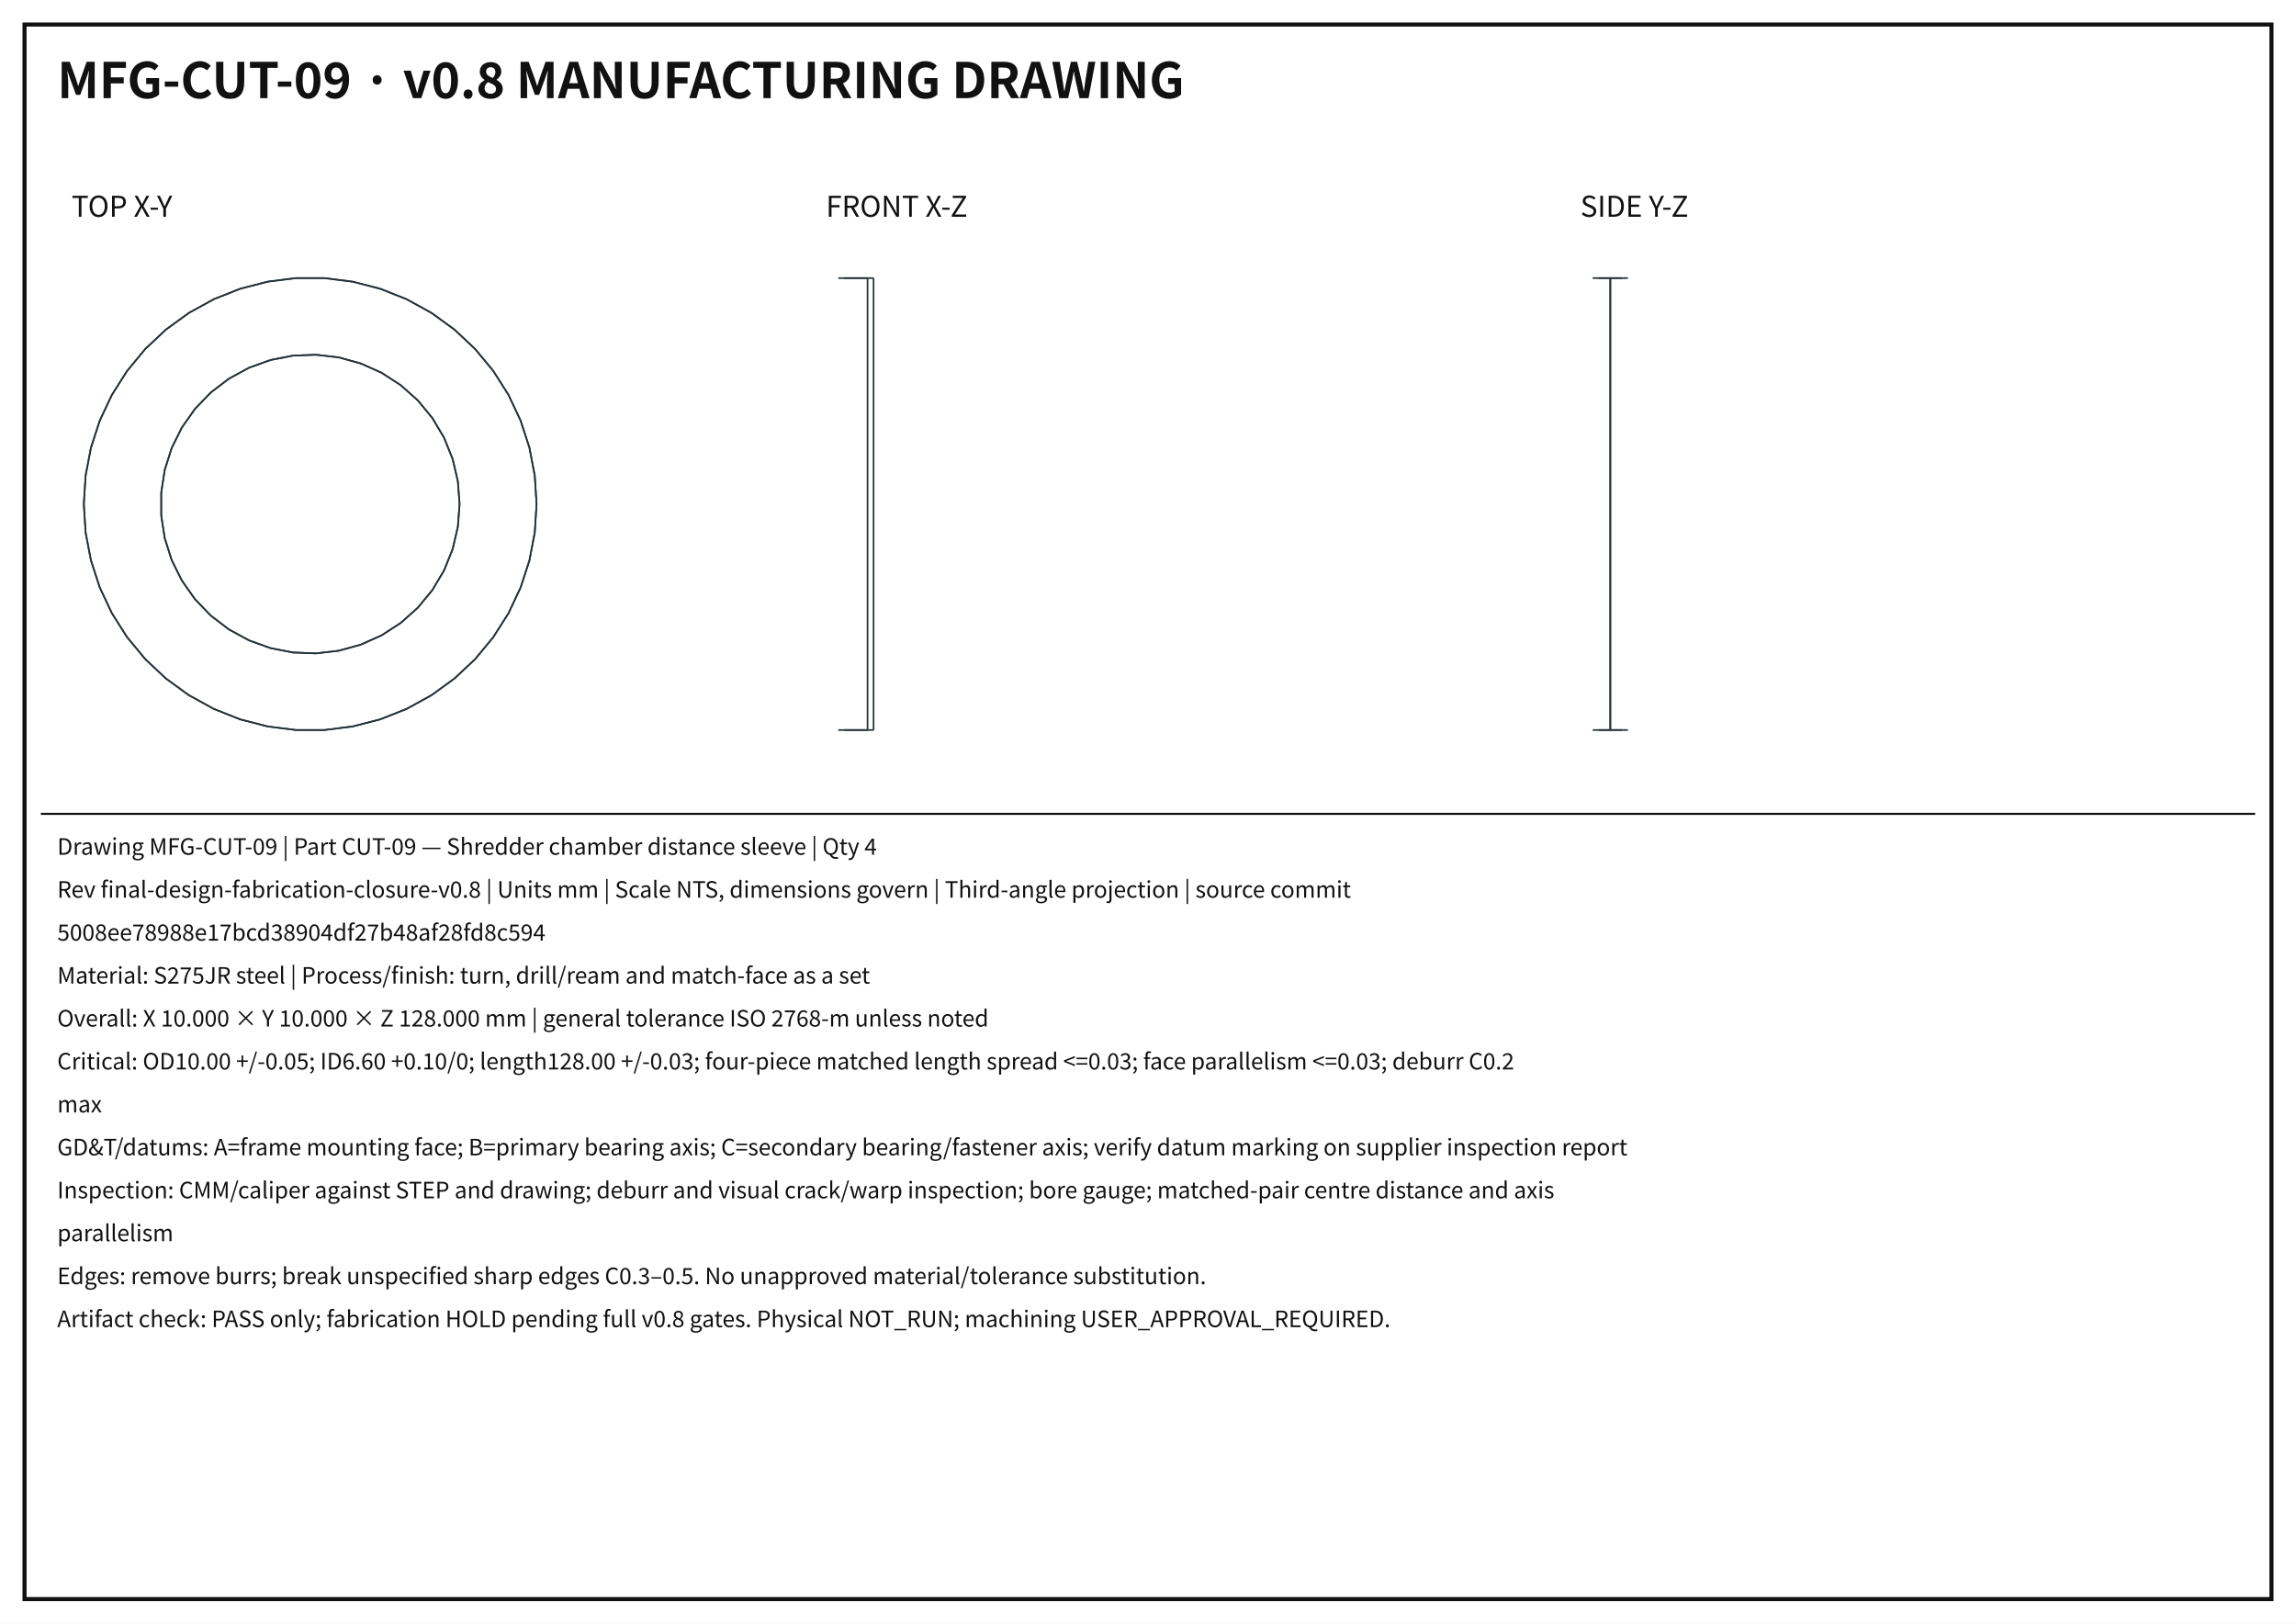
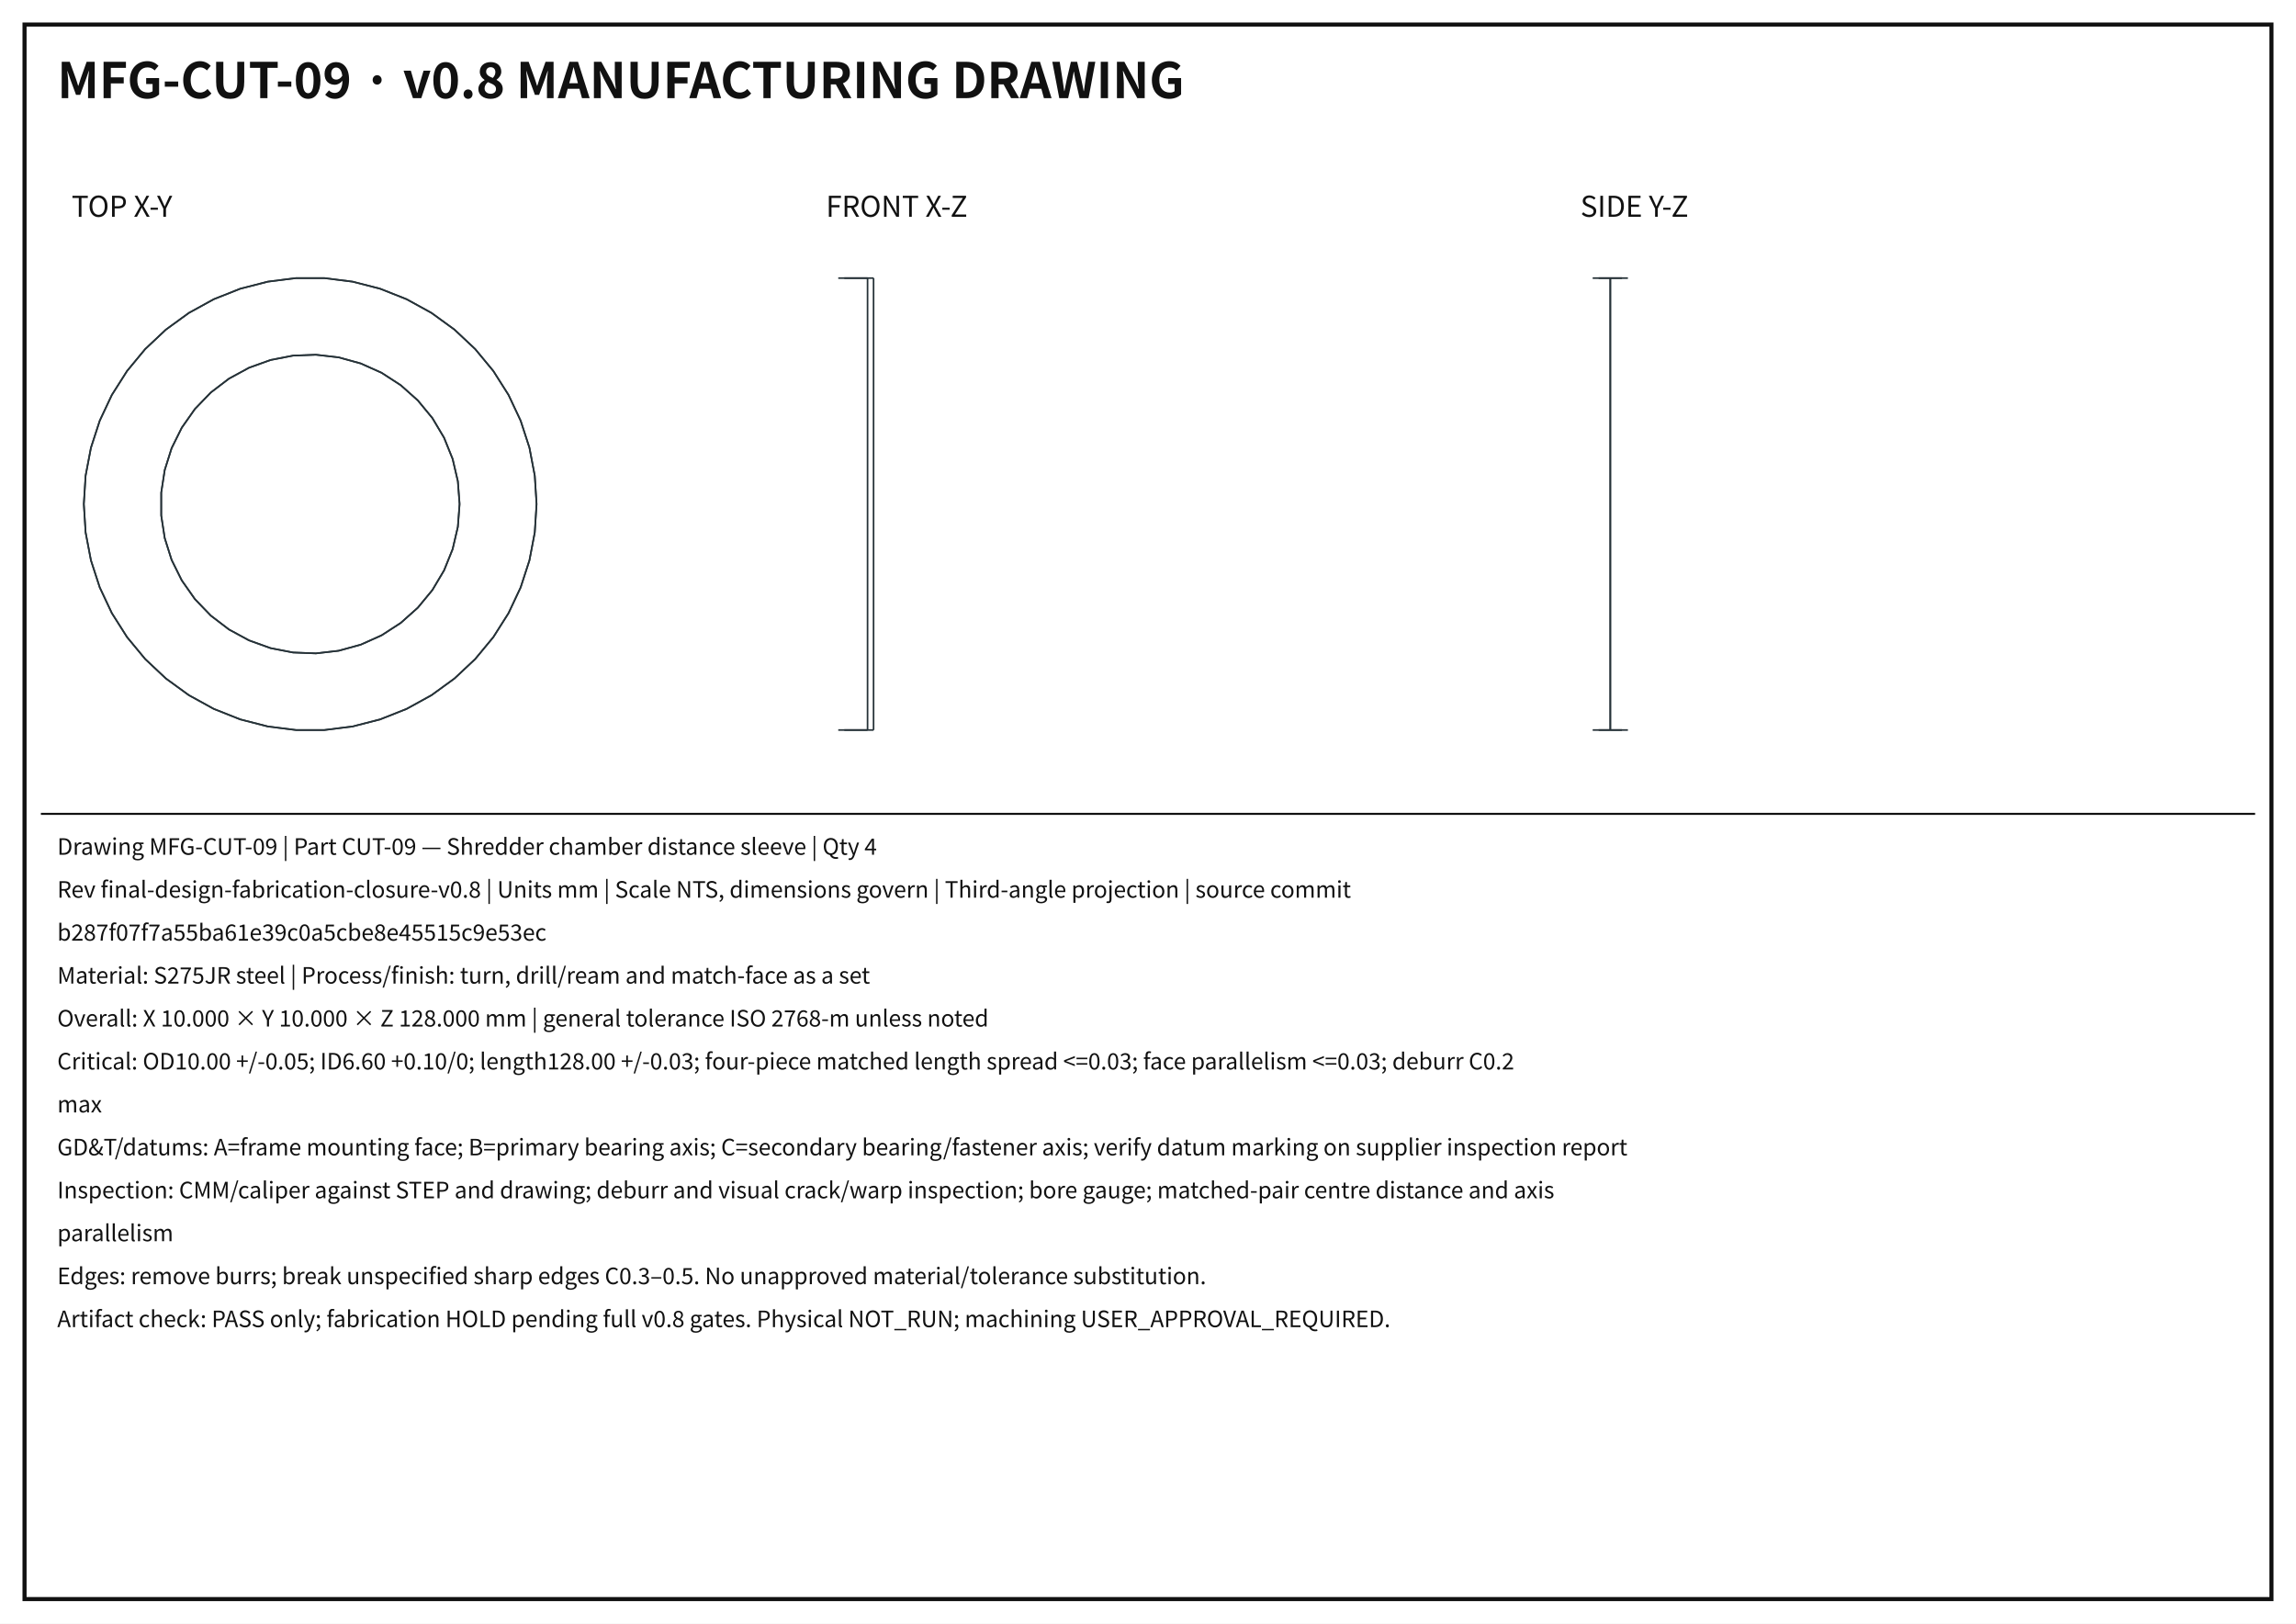
<svg xmlns="http://www.w3.org/2000/svg" width="1123" height="794" viewBox="0 0 1123 794">
  <rect width="1123" height="794" fill="white" />
  <rect x="12" y="12" width="1099" height="770" fill="none" stroke="#111" stroke-width="2" />
  <g font-family="Noto Sans CJK KR,sans-serif" fill="#111">
    <text x="28" y="48" font-size="24" font-weight="bold">MFG-CUT-09 · v0.8 MANUFACTURING DRAWING</text>
    <text x="35" y="106" font-size="14">TOP X-Y</text>
    <polyline points="262.44,246.50 261.56,232.62 258.96,218.97 254.66,205.74 248.74,193.16 241.29,181.42 232.43,170.71 222.29,161.19 211.04,153.02 198.86,146.32 185.93,141.20 172.47,137.74 158.67,136.00 144.77,136.00 130.97,137.74 117.50,141.20 104.58,146.32 92.39,153.02 81.14,161.19 71.01,170.71 62.15,181.42 54.70,193.16 48.78,205.74 44.48,218.97 41.87,232.62 41.00,246.50 41.87,260.38 44.48,274.03 48.78,287.26 54.70,299.84 62.15,311.58 71.01,322.29 81.14,331.81 92.39,339.98 104.58,346.68 117.50,351.80 130.97,355.26 144.77,357.00 158.67,357.00 172.47,355.26 185.93,351.80 198.86,346.68 211.04,339.98 222.29,331.81 232.43,322.29 241.29,311.58 248.74,299.84 254.66,287.26 258.96,274.03 261.56,260.38 262.44,246.50" fill="none" stroke="#263238" stroke-width="0.8" />
    <polyline points="262.44,246.50 262.44,246.50" fill="none" stroke="#263238" stroke-width="0.8" />
    <polyline points="262.44,246.50 261.56,232.62 258.96,218.97 254.66,205.74 248.74,193.16 241.29,181.42 232.43,170.71 222.29,161.19 211.04,153.02 198.86,146.32 185.93,141.20 172.47,137.74 158.67,136.00 144.77,136.00 130.97,137.74 117.50,141.20 104.58,146.32 92.39,153.02 81.14,161.19 71.01,170.71 62.15,181.42 54.70,193.16 48.78,205.74 44.48,218.97 41.87,232.62 41.00,246.50 41.87,260.38 44.48,274.03 48.78,287.26 54.70,299.84 62.15,311.58 71.01,322.29 81.14,331.81 92.39,339.98 104.58,346.68 117.50,351.80 130.97,355.26 144.77,357.00 158.67,357.00 172.47,355.26 185.93,351.80 198.86,346.68 211.04,339.98 222.29,331.81 232.43,322.29 241.29,311.58 248.74,299.84 254.66,287.26 258.96,274.03 261.56,260.38 262.44,246.50" fill="none" stroke="#263238" stroke-width="0.8" />
    <polyline points="224.79,246.50 223.94,235.35 221.39,224.45 217.21,214.08 211.49,204.46 204.37,195.83 196.02,188.38 186.63,182.30 176.42,177.73 165.63,174.76 154.52,173.48 143.34,173.91 132.36,176.04 121.83,179.82 112.00,185.16 103.10,191.95 95.34,200.01 88.91,209.16 83.94,219.18 80.57,229.85 78.86,240.91 78.86,252.09 80.57,263.15 83.94,273.82 88.91,283.84 95.34,292.99 103.10,301.05 112.00,307.84 121.83,313.18 132.36,316.96 143.34,319.09 154.52,319.52 165.63,318.24 176.42,315.27 186.63,310.70 196.02,304.62 204.37,297.17 211.49,288.54 217.21,278.92 221.39,268.55 223.94,257.65 224.79,246.50" fill="none" stroke="#263238" stroke-width="0.8" />
    <polyline points="224.79,246.50 223.94,235.35 221.39,224.45 217.21,214.08 211.49,204.46 204.37,195.83 196.02,188.38 186.63,182.30 176.42,177.73 165.63,174.76 154.52,173.48 143.34,173.91 132.36,176.04 121.83,179.82 112.00,185.16 103.10,191.95 95.34,200.01 88.91,209.16 83.94,219.18 80.57,229.85 78.86,240.91 78.86,252.09 80.57,263.15 83.94,273.82 88.91,283.84 95.34,292.99 103.10,301.05 112.00,307.84 121.83,313.18 132.36,316.96 143.34,319.09 154.52,319.52 165.63,318.24 176.42,315.27 186.63,310.70 196.02,304.62 204.37,297.17 211.49,288.54 217.21,278.92 221.39,268.55 223.94,257.65 224.79,246.50" fill="none" stroke="#263238" stroke-width="0.8" />
    <polyline points="224.79,246.50 224.79,246.50" fill="none" stroke="#263238" stroke-width="0.8" />
    <text x="404" y="106" font-size="14">FRONT X-Z</text>
    <polyline points="427.27,136.00 427.20,136.00 426.99,136.00 426.66,136.00 426.20,136.00 425.62,136.00 424.93,136.00 424.14,136.00 423.26,136.00 422.31,136.00 421.30,136.00 420.25,136.00 419.17,136.00 418.09,136.00 417.02,136.00 415.97,136.00 414.96,136.00 414.01,136.00 413.13,136.00 412.34,136.00 411.65,136.00 411.07,136.00 410.61,136.00 410.27,136.00 410.07,136.00 410.00,136.00 410.07,136.00 410.27,136.00 410.61,136.00 411.07,136.00 411.65,136.00 412.34,136.00 413.13,136.00 414.01,136.00 414.96,136.00 415.97,136.00 417.02,136.00 418.09,136.00 419.17,136.00 420.25,136.00 421.30,136.00 422.31,136.00 423.26,136.00 424.14,136.00 424.93,136.00 425.62,136.00 426.20,136.00 426.66,136.00 426.99,136.00 427.20,136.00 427.27,136.00" fill="none" stroke="#263238" stroke-width="0.8" />
    <polyline points="427.27,357.00 427.27,136.00" fill="none" stroke="#263238" stroke-width="0.8" />
    <polyline points="427.27,357.00 427.20,357.00 426.99,357.00 426.66,357.00 426.20,357.00 425.62,357.00 424.93,357.00 424.14,357.00 423.26,357.00 422.31,357.00 421.30,357.00 420.25,357.00 419.17,357.00 418.09,357.00 417.02,357.00 415.97,357.00 414.96,357.00 414.01,357.00 413.13,357.00 412.34,357.00 411.65,357.00 411.07,357.00 410.61,357.00 410.27,357.00 410.07,357.00 410.00,357.00 410.07,357.00 410.27,357.00 410.61,357.00 411.07,357.00 411.65,357.00 412.34,357.00 413.13,357.00 414.01,357.00 414.96,357.00 415.97,357.00 417.02,357.00 418.09,357.00 419.17,357.00 420.25,357.00 421.30,357.00 422.31,357.00 423.26,357.00 424.14,357.00 424.93,357.00 425.62,357.00 426.20,357.00 426.66,357.00 426.99,357.00 427.20,357.00 427.27,357.00" fill="none" stroke="#263238" stroke-width="0.8" />
    <polyline points="424.33,136.00 424.26,136.00 424.06,136.00 423.74,136.00 423.29,136.00 422.74,136.00 422.09,136.00 421.35,136.00 420.56,136.00 419.72,136.00 418.85,136.00 417.98,136.00 417.12,136.00 416.30,136.00 415.54,136.00 414.84,136.00 414.24,136.00 413.74,136.00 413.35,136.00 413.09,136.00 412.95,136.00 412.95,136.00 413.09,136.00 413.35,136.00 413.74,136.00 414.24,136.00 414.84,136.00 415.54,136.00 416.30,136.00 417.12,136.00 417.98,136.00 418.85,136.00 419.72,136.00 420.56,136.00 421.35,136.00 422.09,136.00 422.74,136.00 423.29,136.00 423.74,136.00 424.06,136.00 424.26,136.00 424.33,136.00" fill="none" stroke="#263238" stroke-width="0.8" />
    <polyline points="424.33,357.00 424.26,357.00 424.06,357.00 423.74,357.00 423.29,357.00 422.74,357.00 422.09,357.00 421.35,357.00 420.56,357.00 419.72,357.00 418.85,357.00 417.98,357.00 417.12,357.00 416.30,357.00 415.54,357.00 414.84,357.00 414.24,357.00 413.74,357.00 413.35,357.00 413.09,357.00 412.95,357.00 412.95,357.00 413.09,357.00 413.35,357.00 413.74,357.00 414.24,357.00 414.84,357.00 415.54,357.00 416.30,357.00 417.12,357.00 417.98,357.00 418.85,357.00 419.72,357.00 420.56,357.00 421.35,357.00 422.09,357.00 422.74,357.00 423.29,357.00 423.74,357.00 424.06,357.00 424.26,357.00 424.33,357.00" fill="none" stroke="#263238" stroke-width="0.8" />
    <polyline points="424.33,357.00 424.33,136.00" fill="none" stroke="#263238" stroke-width="0.8" />
    <text x="773" y="106" font-size="14">SIDE Y-Z</text>
    <polyline points="787.62,136.00 788.70,136.00 789.76,136.00 790.79,136.00 791.77,136.00 792.69,136.00 793.53,136.00 794.27,136.00 794.90,136.00 795.43,136.00 795.83,136.00 796.10,136.00 796.23,136.00 796.23,136.00 796.10,136.00 795.83,136.00 795.43,136.00 794.90,136.00 794.27,136.00 793.53,136.00 792.69,136.00 791.77,136.00 790.79,136.00 789.76,136.00 788.70,136.00 787.62,136.00 786.53,136.00 785.47,136.00 784.44,136.00 783.46,136.00 782.54,136.00 781.71,136.00 780.96,136.00 780.33,136.00 779.80,136.00 779.41,136.00 779.14,136.00 779.00,136.00 779.00,136.00 779.14,136.00 779.41,136.00 779.80,136.00 780.33,136.00 780.96,136.00 781.71,136.00 782.54,136.00 783.46,136.00 784.44,136.00 785.47,136.00 786.53,136.00 787.62,136.00" fill="none" stroke="#263238" stroke-width="0.8" />
    <polyline points="787.62,357.00 787.62,136.00" fill="none" stroke="#263238" stroke-width="0.8" />
    <polyline points="787.62,357.00 788.70,357.00 789.76,357.00 790.79,357.00 791.77,357.00 792.69,357.00 793.53,357.00 794.27,357.00 794.90,357.00 795.43,357.00 795.83,357.00 796.10,357.00 796.23,357.00 796.23,357.00 796.10,357.00 795.83,357.00 795.43,357.00 794.90,357.00 794.27,357.00 793.53,357.00 792.69,357.00 791.77,357.00 790.79,357.00 789.76,357.00 788.70,357.00 787.62,357.00 786.53,357.00 785.47,357.00 784.44,357.00 783.46,357.00 782.54,357.00 781.71,357.00 780.96,357.00 780.33,357.00 779.80,357.00 779.41,357.00 779.14,357.00 779.00,357.00 779.00,357.00 779.14,357.00 779.41,357.00 779.80,357.00 780.33,357.00 780.96,357.00 781.71,357.00 782.54,357.00 783.46,357.00 784.44,357.00 785.47,357.00 786.53,357.00 787.62,357.00" fill="none" stroke="#263238" stroke-width="0.8" />
    <polyline points="787.62,136.00 788.49,136.00 789.33,136.00 790.14,136.00 790.89,136.00 791.57,136.00 792.15,136.00 792.62,136.00 792.98,136.00 793.21,136.00 793.31,136.00 793.28,136.00 793.11,136.00 792.81,136.00 792.40,136.00 791.87,136.00 791.24,136.00 790.53,136.00 789.75,136.00 788.91,136.00 788.05,136.00 787.18,136.00 786.32,136.00 785.49,136.00 784.70,136.00 783.99,136.00 783.36,136.00 782.83,136.00 782.42,136.00 782.12,136.00 781.96,136.00 781.92,136.00 782.02,136.00 782.25,136.00 782.61,136.00 783.08,136.00 783.66,136.00 784.34,136.00 785.09,136.00 785.90,136.00 786.75,136.00 787.62,136.00" fill="none" stroke="#263238" stroke-width="0.8" />
    <polyline points="787.62,357.00 788.49,357.00 789.33,357.00 790.14,357.00 790.89,357.00 791.57,357.00 792.15,357.00 792.62,357.00 792.98,357.00 793.21,357.00 793.31,357.00 793.28,357.00 793.11,357.00 792.81,357.00 792.40,357.00 791.87,357.00 791.24,357.00 790.53,357.00 789.75,357.00 788.91,357.00 788.05,357.00 787.18,357.00 786.32,357.00 785.49,357.00 784.70,357.00 783.99,357.00 783.36,357.00 782.83,357.00 782.42,357.00 782.12,357.00 781.96,357.00 781.92,357.00 782.02,357.00 782.25,357.00 782.61,357.00 783.08,357.00 783.66,357.00 784.34,357.00 785.09,357.00 785.90,357.00 786.75,357.00 787.62,357.00" fill="none" stroke="#263238" stroke-width="0.8" />
    <polyline points="787.62,357.00 787.62,136.00" fill="none" stroke="#263238" stroke-width="0.8" />
    <line x1="20" y1="398" x2="1103" y2="398" stroke="#111" />
    <text x="28" y="418" font-size="11">Drawing MFG-CUT-09 | Part CUT-09 — Shredder chamber distance sleeve | Qty 4</text>
    <text x="28" y="439" font-size="11">Rev final-design-fabrication-closure-v0.8 | Units mm | Scale NTS, dimensions govern | Third-angle projection | source commit</text>
-     <text x="28" y="460" font-size="11">5008ee78988e17bcd38904df27b48af28fd8c594</text>
+     <text x="28" y="460" font-size="11">b287f07f7a55ba61e39c0a5cbe8e45515c9e53ec</text>
    <text x="28" y="481" font-size="11">Material: S275JR steel | Process/finish: turn, drill/ream and match-face as a set</text>
    <text x="28" y="502" font-size="11">Overall: X 10.000 × Y 10.000 × Z 128.000 mm | general tolerance ISO 2768-m unless noted</text>
    <text x="28" y="523" font-size="11">Critical: OD10.00 +/-0.05; ID6.60 +0.10/0; length128.00 +/-0.03; four-piece matched length spread &lt;=0.03; face parallelism &lt;=0.03; deburr C0.2</text>
    <text x="28" y="544" font-size="11">max</text>
    <text x="28" y="565" font-size="11">GD&amp;T/datums: A=frame mounting face; B=primary bearing axis; C=secondary bearing/fastener axis; verify datum marking on supplier inspection report</text>
    <text x="28" y="586" font-size="11">Inspection: CMM/caliper against STEP and drawing; deburr and visual crack/warp inspection; bore gauge; matched-pair centre distance and axis</text>
    <text x="28" y="607" font-size="11">parallelism</text>
    <text x="28" y="628" font-size="11">Edges: remove burrs; break unspecified sharp edges C0.3–0.5. No unapproved material/tolerance substitution.</text>
    <text x="28" y="649" font-size="11">Artifact check: PASS only; fabrication HOLD pending full v0.8 gates. Physical NOT_RUN; machining USER_APPROVAL_REQUIRED.</text>
  </g>
</svg>
